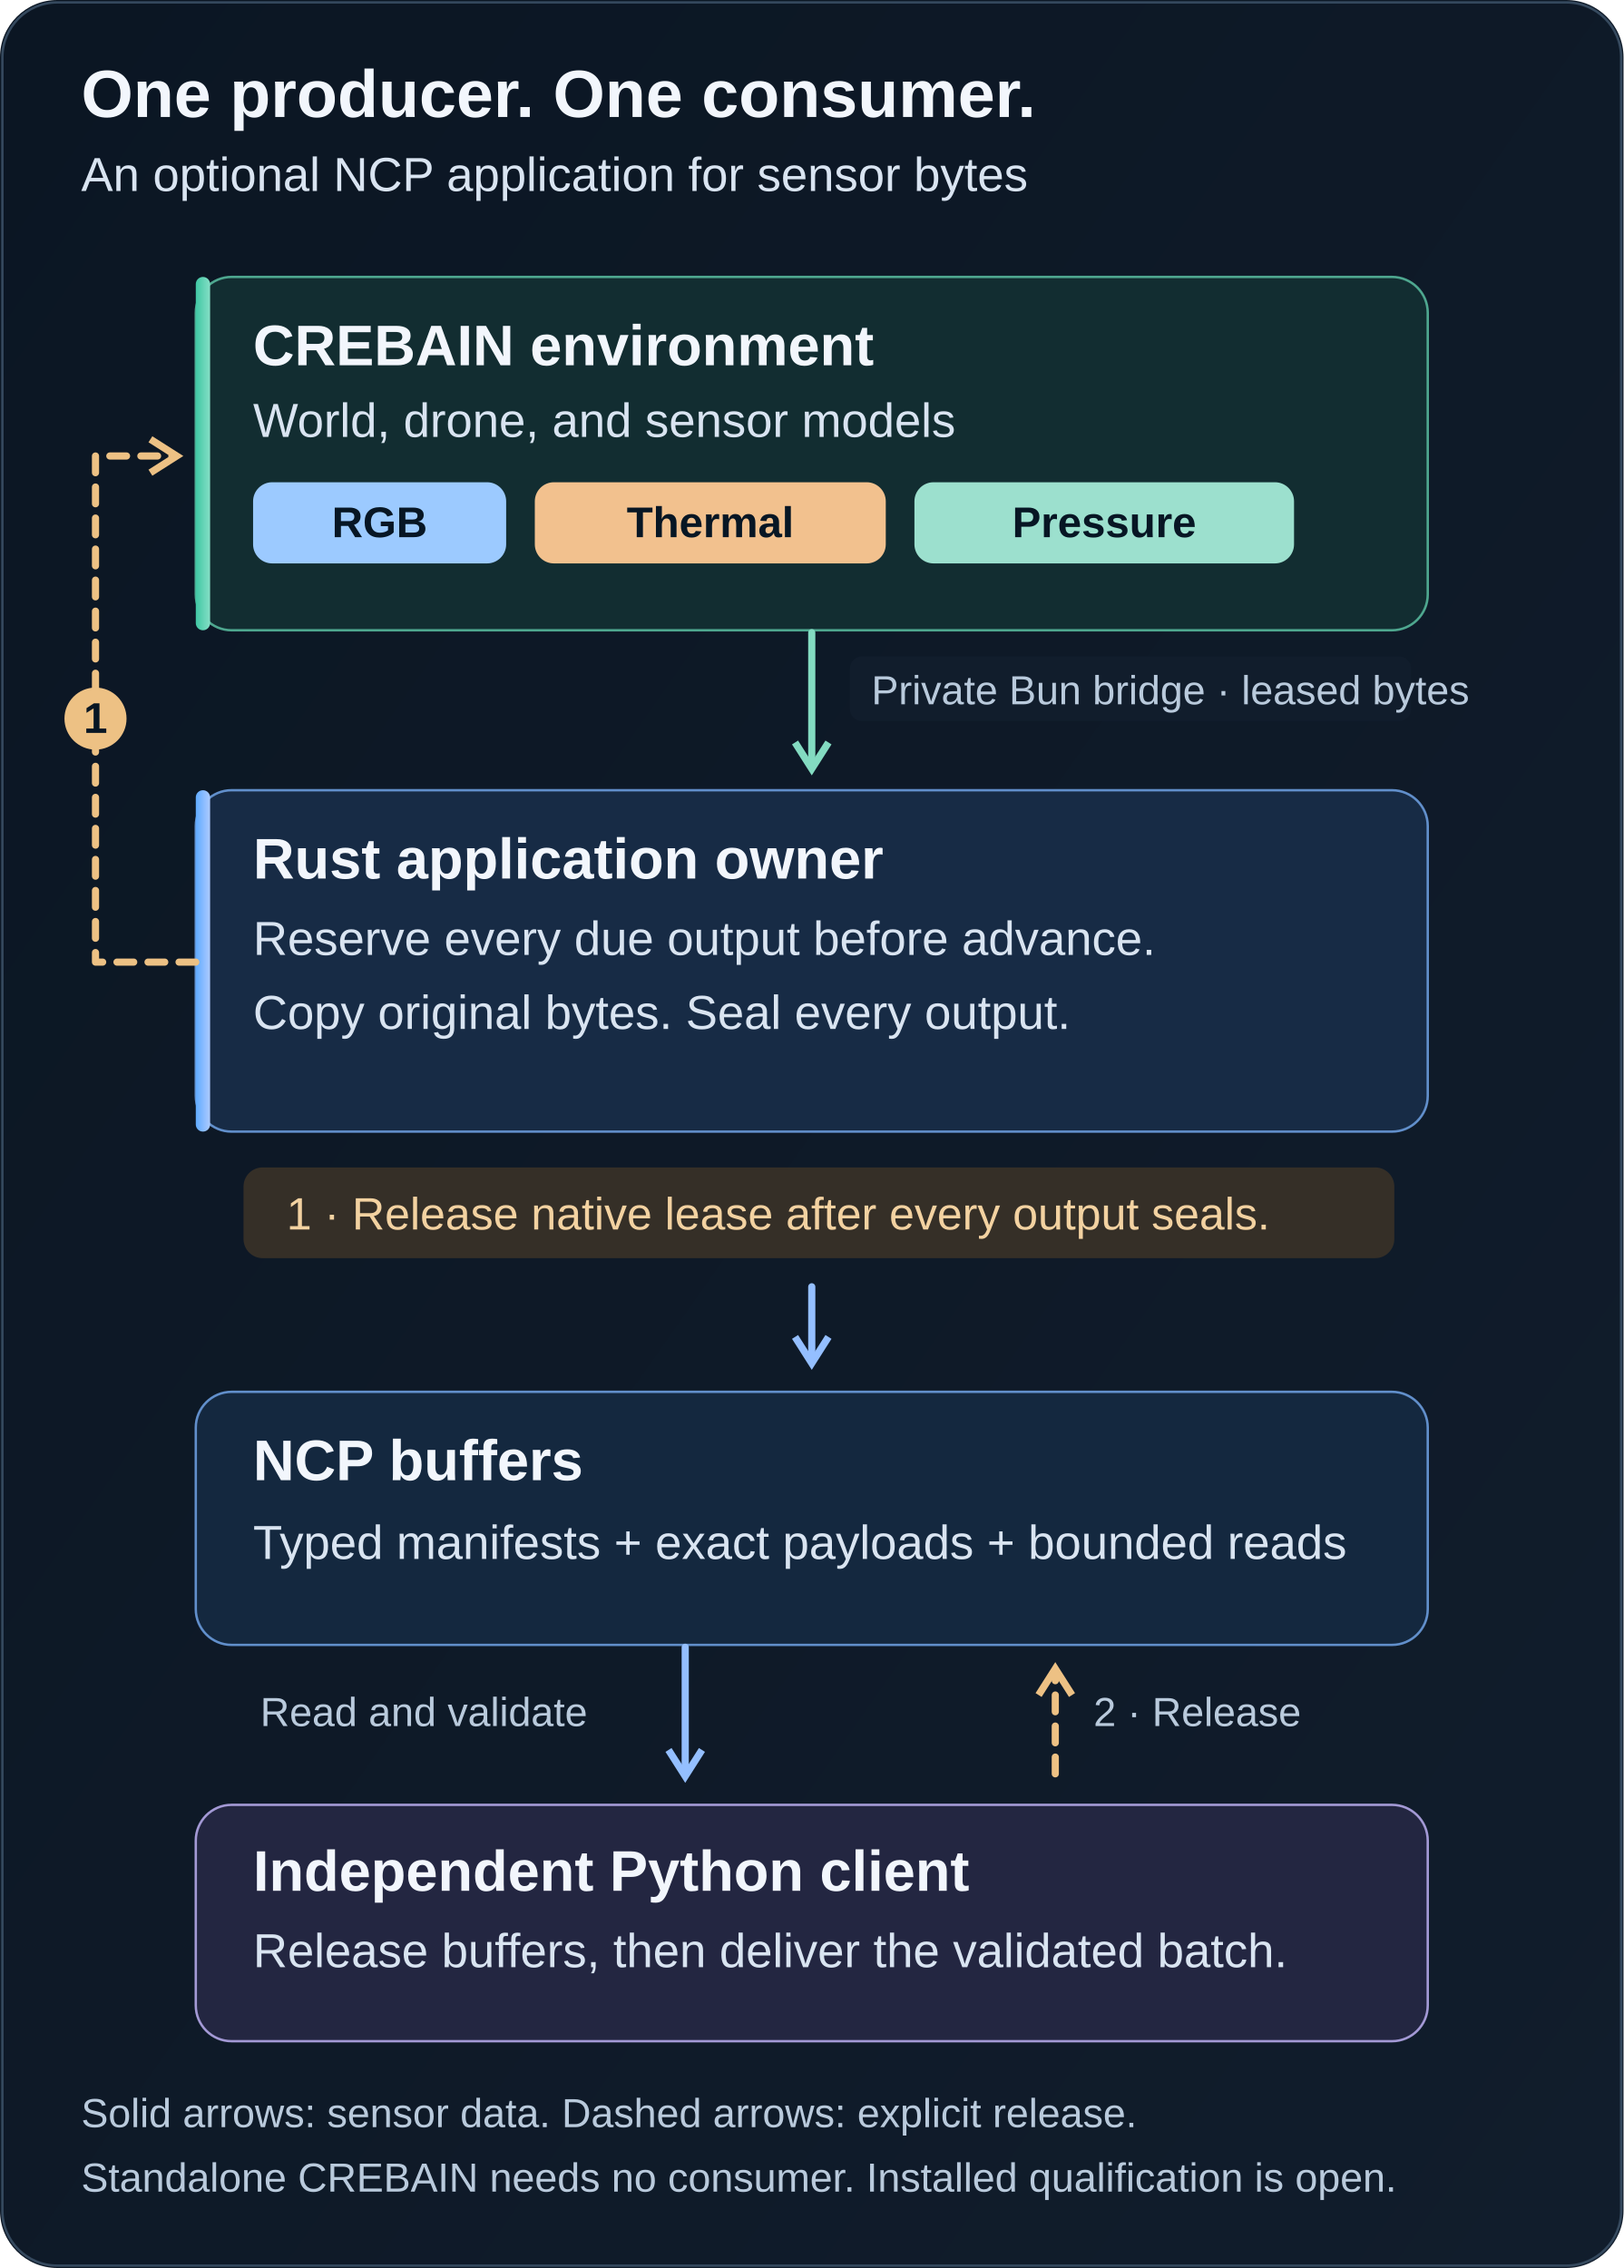
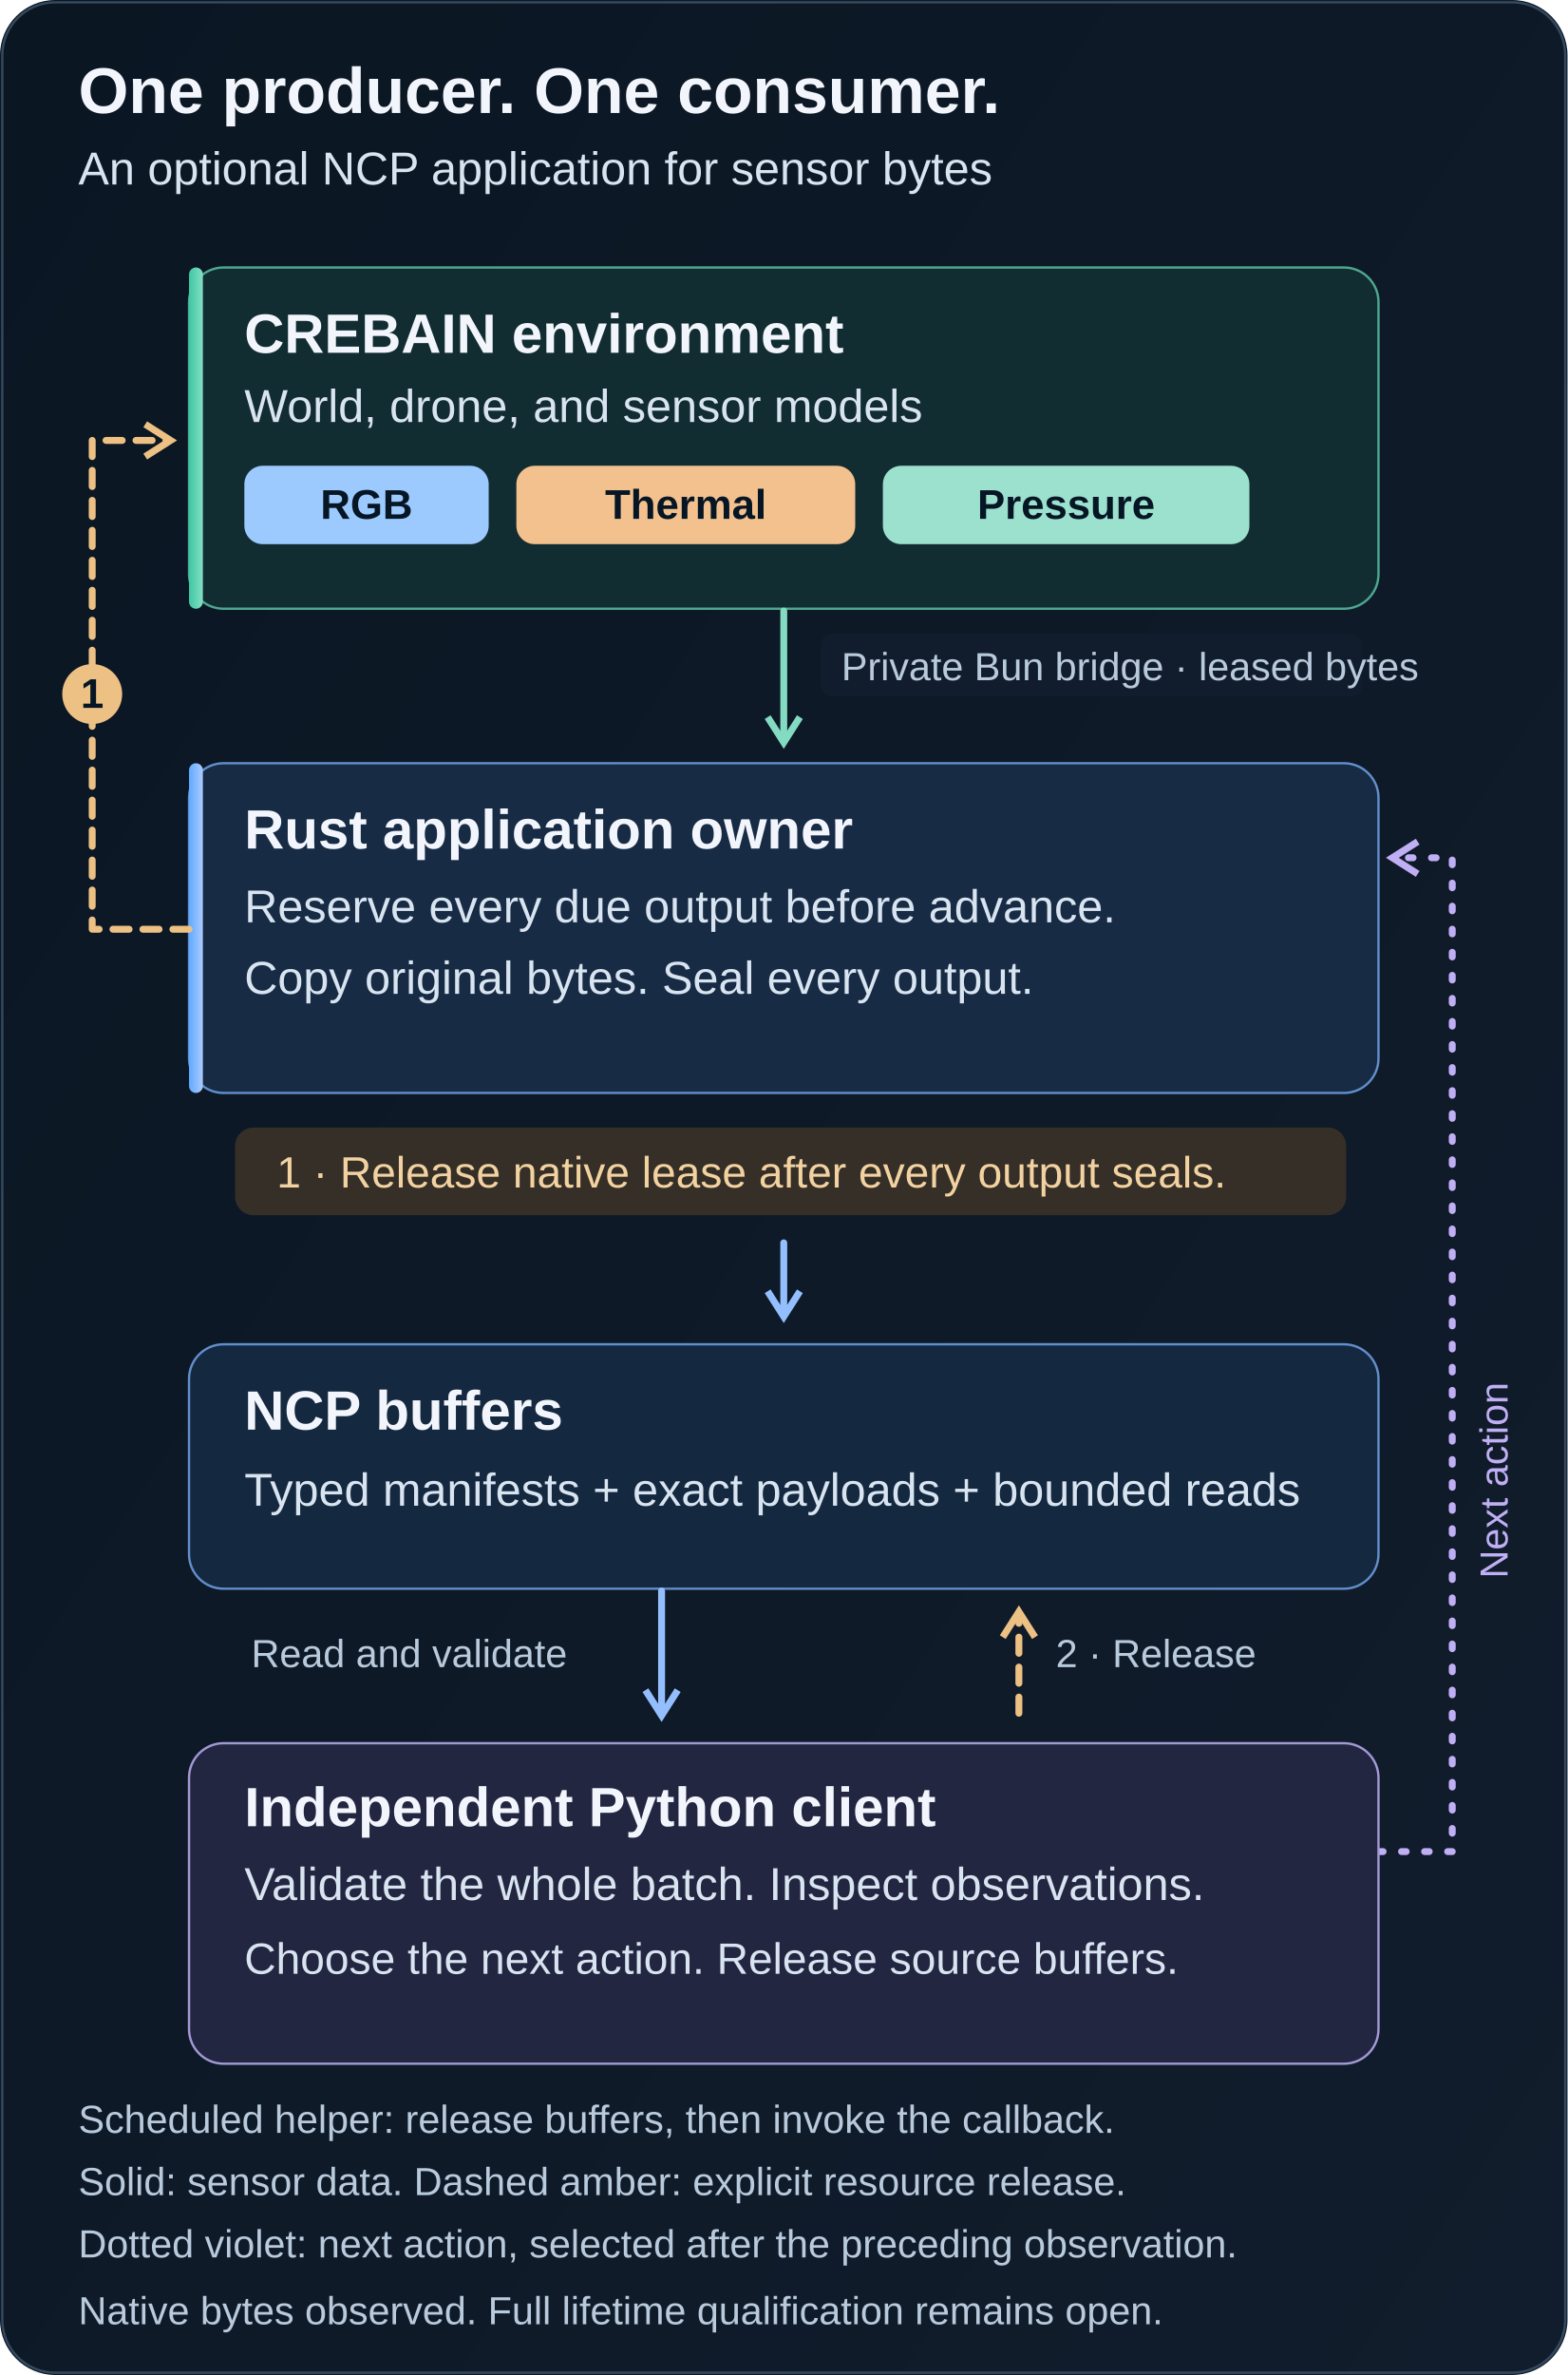
- <svg xmlns="http://www.w3.org/2000/svg" width="680" height="950" viewBox="0 0 680 950" role="img" aria-labelledby="title desc">
+ <svg xmlns="http://www.w3.org/2000/svg" width="680" height="1030" viewBox="0 0 680 1030" role="img" aria-labelledby="title desc">
  <defs>
    <linearGradient id="background" x2="1" y2="1">
      <stop stop-color="#0b1623" />
      <stop offset="1" stop-color="#111d2c" />
    </linearGradient>
    <linearGradient id="native" x2="1">
      <stop stop-color="#3fc7a3" />
      <stop offset="1" stop-color="#85dfc6" />
    </linearGradient>
    <linearGradient id="protocol" x2="1">
      <stop stop-color="#5faaff" />
      <stop offset="1" stop-color="#adcbff" />
    </linearGradient>
    <style>
      text { font-family: Arial, Helvetica, sans-serif; }
      .title { font-size: 28px; font-weight: 700; fill: #f2f6fc; }
      .name { font-size: 24px; font-weight: 700; fill: #f2f6fc; }
      .body { font-size: 20px; fill: #d9e4f1; }
      .small { font-size: 17px; fill: #b9cadc; }
      .label { font-size: 18px; font-weight: 700; fill: #071624; }
      .arrow { fill: none; stroke-linecap: round; stroke-linejoin: round; stroke-width: 3; }
    </style>
  </defs>
-   <rect width="680" height="950" rx="24" fill="url(#background)" />
-   <rect x="1" y="1" width="678" height="948" rx="23" fill="none" stroke="#35495e" />
+   <rect width="680" height="1030" rx="24" fill="url(#background)" />
+   <rect x="1" y="1" width="678" height="1028" rx="23" fill="none" stroke="#35495e" />
  <text x="34" y="49" class="title">One producer. One consumer.</text>
  <text x="34" y="80" class="body">An optional NCP application for sensor bytes</text>
  <rect x="82" y="116" width="516" height="148" rx="15" fill="#122d31" stroke="#4ea78f" />
  <rect x="82" y="116" width="6" height="148" rx="3" fill="url(#native)" />
  <text x="106" y="153" class="name">CREBAIN environment</text>
  <text x="106" y="183" class="body">World, drone, and sensor models</text>
  <rect x="106" y="202" width="106" height="34" rx="8" fill="#9ccaff" />
  <text x="159" y="225" text-anchor="middle" class="label">RGB</text>
  <rect x="224" y="202" width="147" height="34" rx="8" fill="#f2c18e" />
  <text x="297.5" y="225" text-anchor="middle" class="label">Thermal</text>
  <rect x="383" y="202" width="159" height="34" rx="8" fill="#9ce0ce" />
  <text x="462.5" y="225" text-anchor="middle" class="label">Pressure</text>
  <path d="M340 265V320" class="arrow" stroke="#83dbc1" />
  <path d="m333 311 7 11 7-11" fill="none" stroke="#83dbc1" stroke-width="3" />
  <rect x="356" y="275" width="235" height="27" rx="5" fill="#111d2c" />
  <text x="365" y="295" class="small">Private Bun bridge · leased bytes</text>
  <rect x="82" y="331" width="516" height="143" rx="15" fill="#172b45" stroke="#618fcb" />
  <rect x="82" y="331" width="6" height="143" rx="3" fill="url(#protocol)" />
  <text x="106" y="368" class="name">Rust application owner</text>
  <text x="106" y="400" class="body">Reserve every due output before advance.</text>
  <text x="106" y="431" class="body">Copy original bytes. Seal every output.</text>
  <path d="M82 403H40V191H72" class="arrow" stroke="#edc184" stroke-dasharray="7 6" />
  <path d="m63 184 11 7-11 7" fill="none" stroke="#edc184" stroke-width="3" />
  <circle cx="40" cy="301" r="13" fill="#edc184" />
  <text x="40" y="307" text-anchor="middle" class="label">1</text>
  <rect x="102" y="489" width="482" height="38" rx="8" fill="#352f27" />
  <text x="120" y="515" font-size="19" fill="#f3d2a1">1 · Release native lease after every output seals.</text>
  <path d="M340 539V569" class="arrow" stroke="#94bfff" />
  <path d="m333 560 7 11 7-11" fill="none" stroke="#94bfff" stroke-width="3" />
  <rect x="82" y="583" width="516" height="106" rx="15" fill="#14283f" stroke="#618fcb" />
  <text x="106" y="620" class="name">NCP buffers</text>
  <text x="106" y="653" class="body">Typed manifests + exact payloads + bounded reads</text>
  <path d="M287 690V742" class="arrow" stroke="#94bfff" />
  <path d="m280 733 7 11 7-11" fill="none" stroke="#94bfff" stroke-width="3" />
  <text x="109" y="723" class="small">Read and validate</text>
  <path d="M442 743V701" class="arrow" stroke="#edc184" stroke-dasharray="7 6" />
  <path d="m435 710 7-11 7 11" fill="none" stroke="#edc184" stroke-width="3" />
  <text x="458" y="723" class="small">2 · Release</text>
-   <rect x="82" y="756" width="516" height="99" rx="15" fill="#232641" stroke="#a399d5" />
+   <path d="M598 803H630V372H608" class="arrow" stroke="#c0aff4" stroke-dasharray="2 8" />
+   <path d="m615 365-11 7 11 7" fill="none" stroke="#c0aff4" stroke-width="3" />
+   <text x="654" y="642" transform="rotate(-90 654 642)" text-anchor="middle" class="small" style="fill:#c0aff4">Next action</text>
+   <rect x="82" y="756" width="516" height="139" rx="15" fill="#232641" stroke="#a399d5" />
  <text x="106" y="792" class="name">Independent Python client</text>
-   <text x="106" y="824" class="body">Release buffers, then deliver the validated batch.</text>
-   <text x="34" y="891" class="small">Solid arrows: sensor data. Dashed arrows: explicit release.</text>
-   <text x="34" y="918" class="small">Standalone CREBAIN needs no consumer. Installed qualification is open.</text>
+   <text x="106" y="824" class="body">Validate the whole batch. Inspect observations.</text>
+   <text x="106" y="856" font-size="19" fill="#d9e4f1">Choose the next action. Release source buffers.</text>
+   <text x="34" y="925" class="small">Scheduled helper: release buffers, then invoke the callback.</text>
+   <text x="34" y="952" class="small">Solid: sensor data. Dashed amber: explicit resource release.</text>
+   <text x="34" y="979" class="small">Dotted violet: next action, selected after the preceding observation.</text>
+   <text x="34" y="1008" class="small">Native bytes observed. Full lifetime qualification remains open.</text>
</svg>
